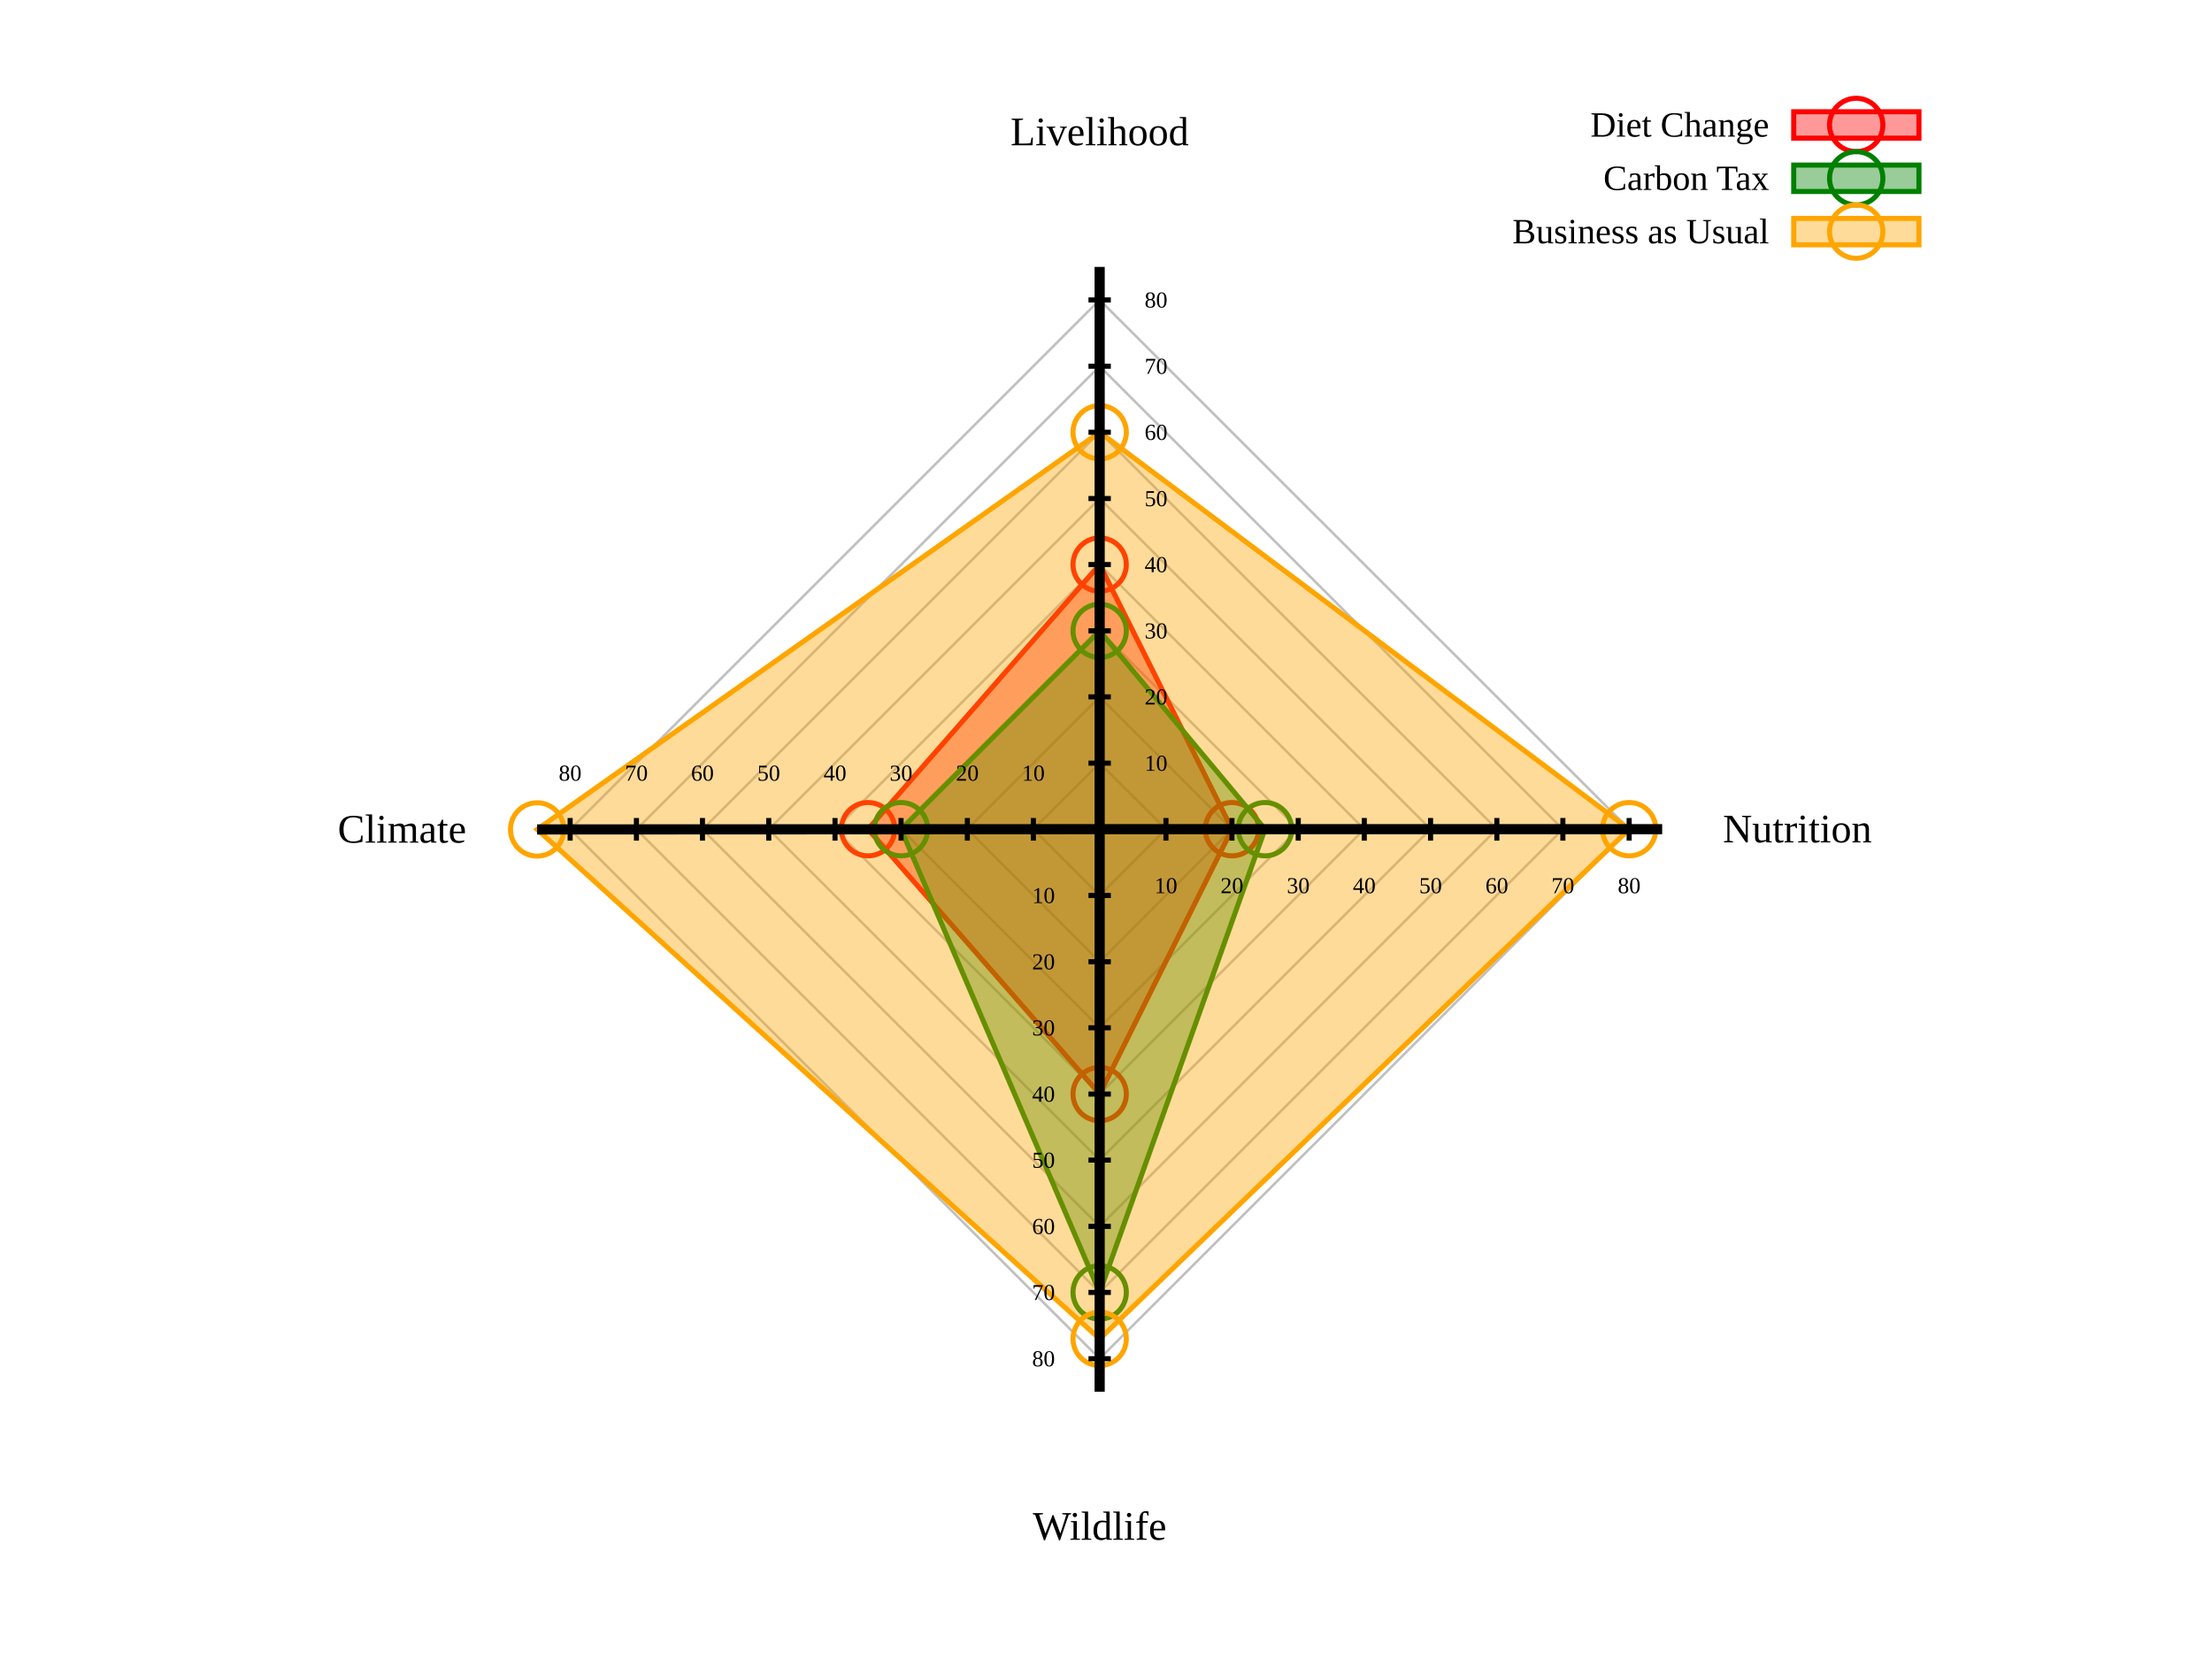
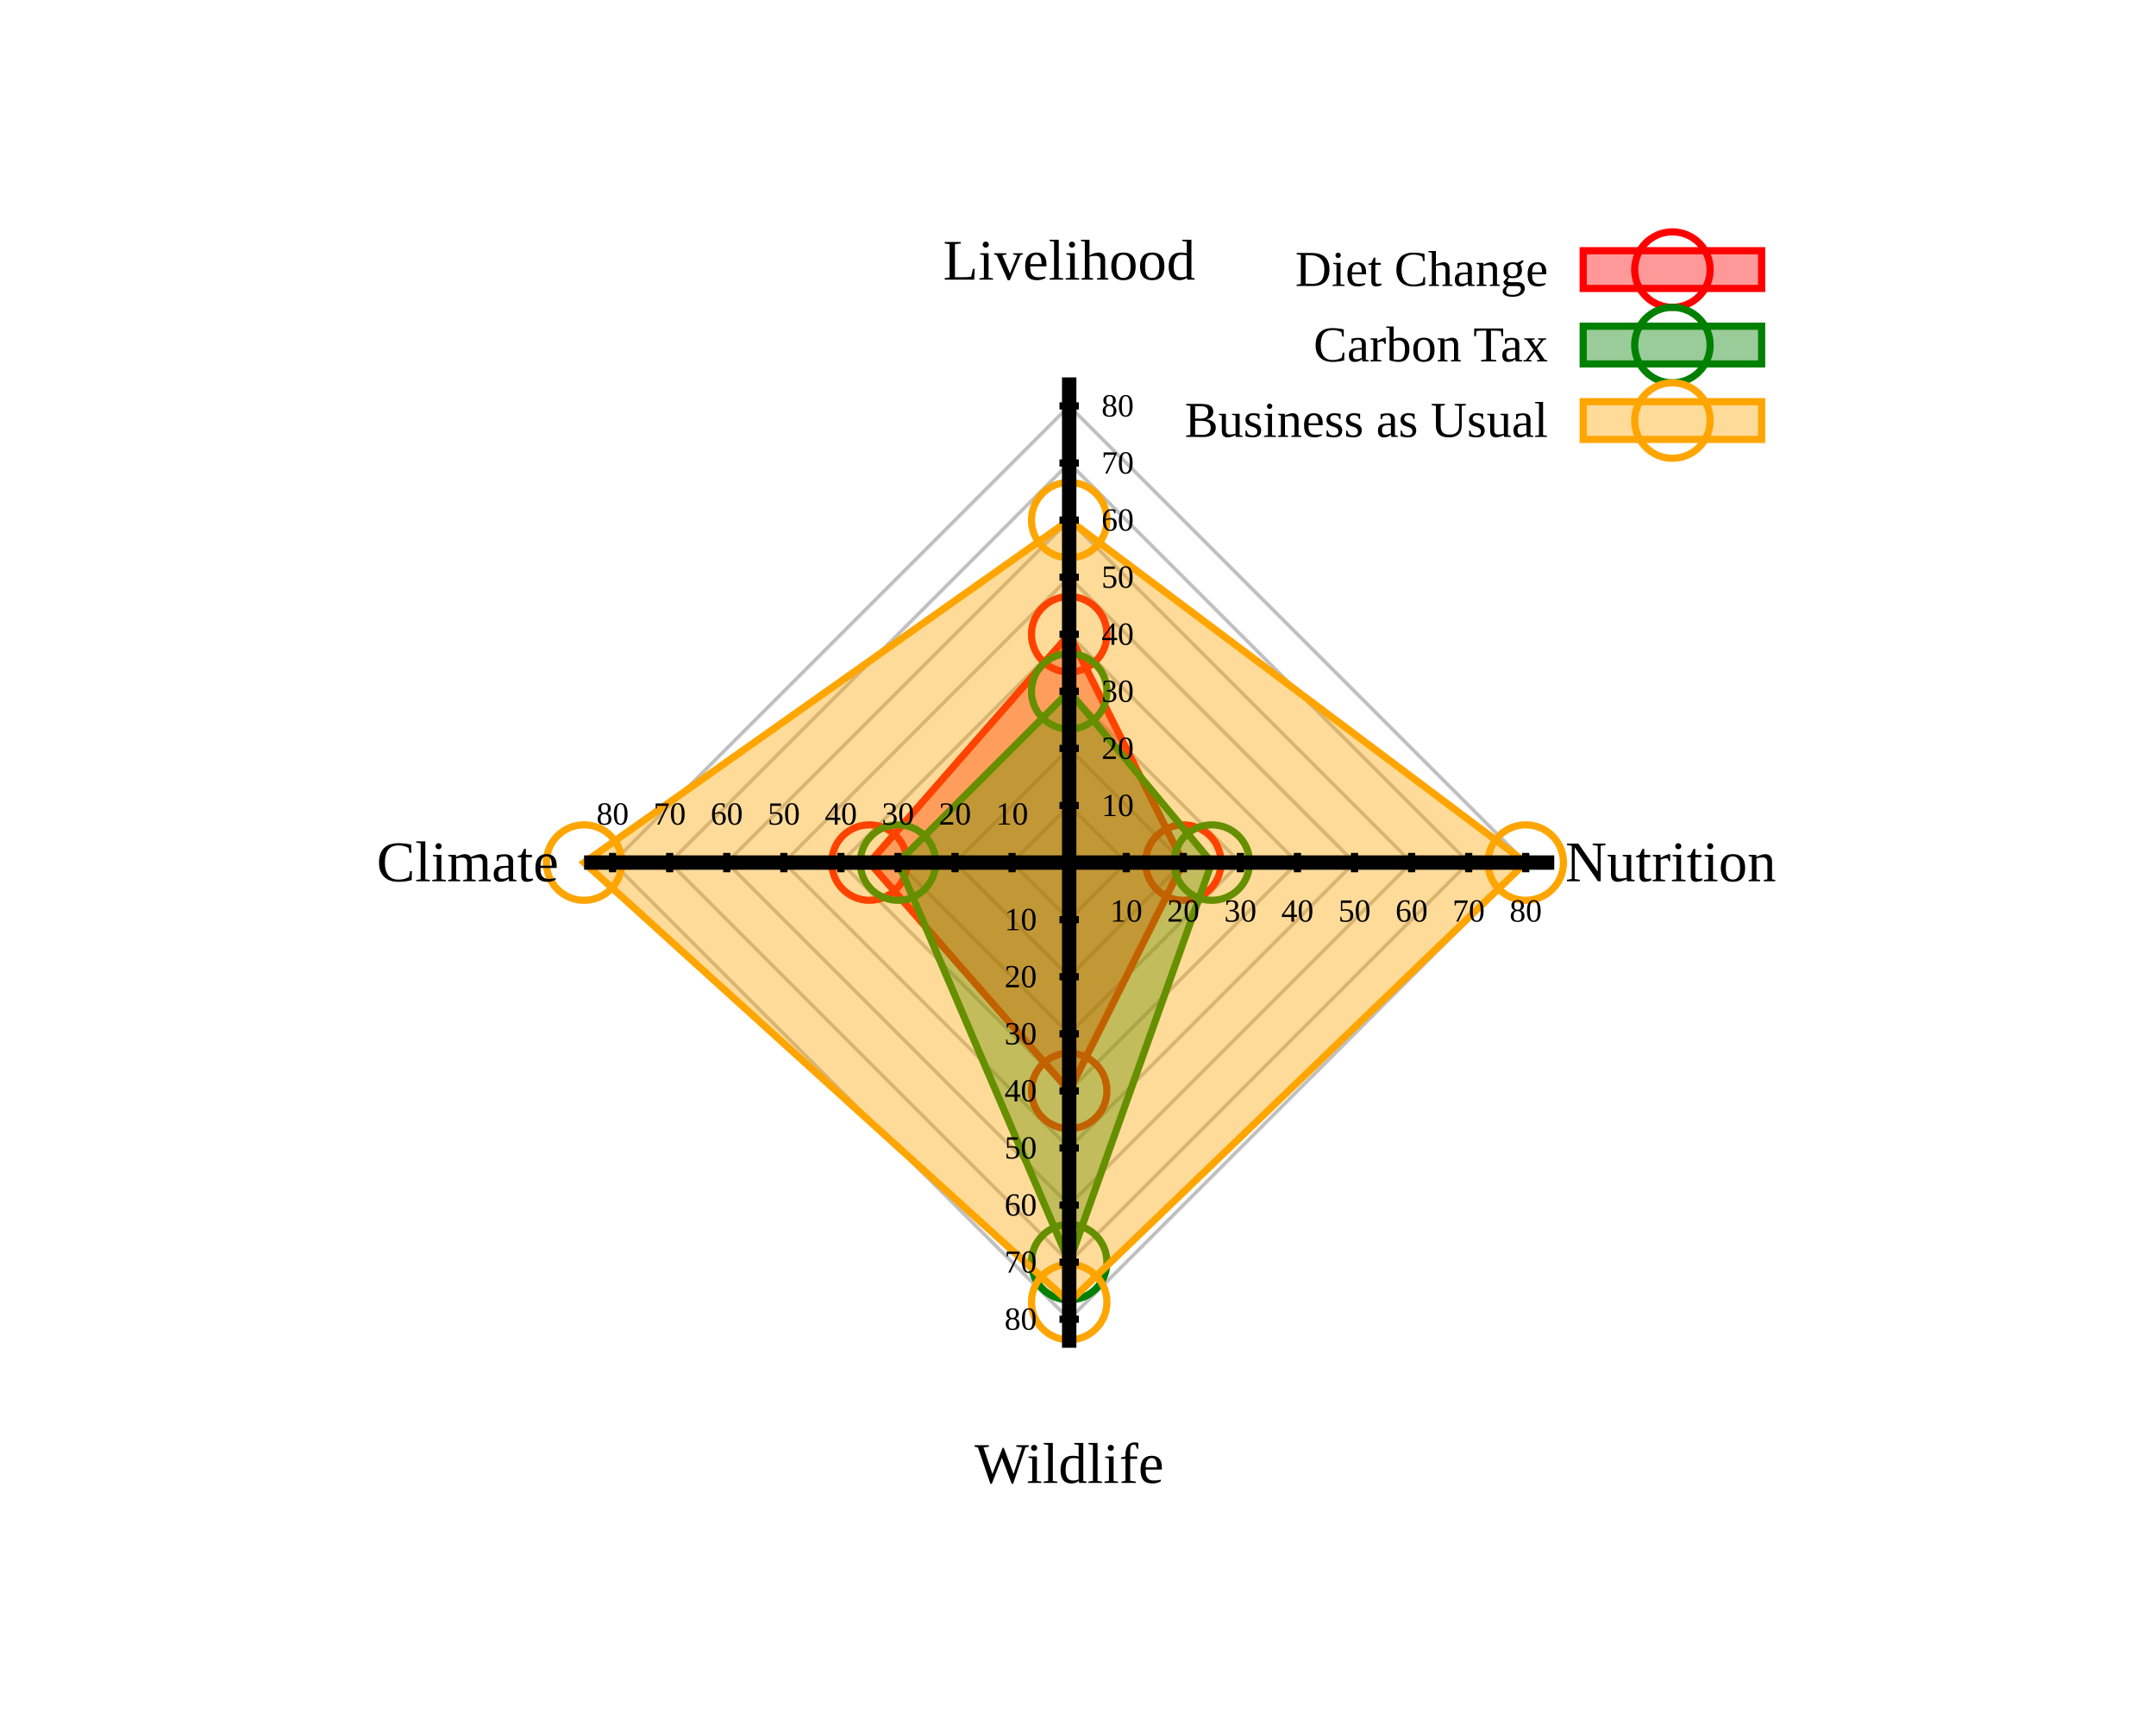
- <svg xmlns="http://www.w3.org/2000/svg" xmlns:xlink="http://www.w3.org/1999/xlink" width="871" height="653" viewBox="0 0 871 653">
+ <svg xmlns="http://www.w3.org/2000/svg" xmlns:xlink="http://www.w3.org/1999/xlink" width="600" height="480" viewBox="0 0 600 480">
  <g id="gnuplot_canvas">
-     <rect x="0" y="0" width="871" height="653" fill="none" />
+     <rect x="0" y="0" width="600" height="480" fill="none" />
    <defs>
      <circle id="gpDot" r="0.5" stroke-width="0.5" stroke="currentColor" />
      <path id="gpPt0" stroke-width="0.190" stroke="currentColor" d="M-1,0 h2 M0,-1 v2" />
      <path id="gpPt1" stroke-width="0.190" stroke="currentColor" d="M-1,-1 L1,1 M1,-1 L-1,1" />
      <path id="gpPt2" stroke-width="0.190" stroke="currentColor" d="M-1,0 L1,0 M0,-1 L0,1 M-1,-1 L1,1 M-1,1 L1,-1" />
      <rect id="gpPt3" stroke-width="0.190" stroke="currentColor" x="-1" y="-1" width="2" height="2" />
      <rect id="gpPt4" stroke-width="0.190" stroke="currentColor" fill="currentColor" x="-1" y="-1" width="2" height="2" />
      <circle id="gpPt5" stroke-width="0.190" stroke="currentColor" cx="0" cy="0" r="1" />
      <use xlink:href="#gpPt5" id="gpPt6" fill="currentColor" stroke="none" />
      <path id="gpPt7" stroke-width="0.190" stroke="currentColor" d="M0,-1.33 L-1.33,0.67 L1.33,0.67 z" />
      <use xlink:href="#gpPt7" id="gpPt8" fill="currentColor" stroke="none" />
      <use xlink:href="#gpPt7" id="gpPt9" stroke="currentColor" transform="rotate(180)" />
      <use xlink:href="#gpPt9" id="gpPt10" fill="currentColor" stroke="none" />
      <use xlink:href="#gpPt3" id="gpPt11" stroke="currentColor" transform="rotate(45)" />
      <use xlink:href="#gpPt11" id="gpPt12" fill="currentColor" stroke="none" />
      <path id="gpPt13" stroke-width="0.190" stroke="currentColor" d="M0,1.330 L1.265,0.411 L0.782,-1.067 L-0.782,-1.076 L-1.265,0.411 z" />
      <use xlink:href="#gpPt13" id="gpPt14" fill="currentColor" stroke="none" />
      <filter id="textbox" filterUnits="objectBoundingBox" x="0" y="0" height="1" width="1">
        <feFlood flood-color="white" flood-opacity="1" result="bgnd" />
        <feComposite in="SourceGraphic" in2="bgnd" operator="atop" />
      </filter>
      <filter id="greybox" filterUnits="objectBoundingBox" x="0" y="0" height="1" width="1">
        <feFlood flood-color="lightgrey" flood-opacity="1" result="grey" />
        <feComposite in="SourceGraphic" in2="grey" operator="atop" />
      </filter>
    </defs>
    <g fill="none" color="white" stroke="currentColor" stroke-width="2.00" stroke-linecap="butt" stroke-linejoin="miter">
</g>
    <g fill="none" color="black" stroke="currentColor" stroke-width="2.00" stroke-linecap="butt" stroke-linejoin="miter">
</g>
    <g fill="none" color="black" stroke="black" stroke-width="1.00" stroke-linecap="butt" stroke-linejoin="miter">
</g>
    <g fill="none" color="black" stroke="currentColor" stroke-width="1.00" stroke-linecap="butt" stroke-linejoin="miter">
-       <path stroke="rgb(192, 192, 192)" d="M433.0,300.5 L459.1,326.5 L433.0,352.6 L406.9,326.5 L433.0,300.5 M433.0,274.4 L485.1,326.5 L433.0,378.7   L380.9,326.5 L433.0,274.4 M433.0,248.4 L511.2,326.5 L433.0,404.7 L354.8,326.5 L433.0,248.4 M433.0,222.3   L537.2,326.5 L433.0,430.8 L328.8,326.6 L433.0,222.3 M433.0,196.3 L563.3,326.5 L433.0,456.8 L302.7,326.6   L433.0,196.3 M433.0,170.2 L589.4,326.5 L433.0,482.9 L276.6,326.6 L433.0,170.2 M433.0,144.2 L615.4,326.5   L433.0,508.9 L250.6,326.6 L433.0,144.2 M433.0,118.1 L641.5,326.5 L433.0,535.0 L224.5,326.6 L433.0,118.1    " />
+       <path stroke="rgb(192, 192, 192)" d="M297.55,224.12 L313.43,240.00 L297.55,255.89 L281.66,240.00 L297.55,224.12 M297.55,208.24 L329.31,240.00 L297.55,271.77   L265.78,240.00 L297.55,208.24 M297.55,192.36 L345.19,240.00 L297.55,287.65 L249.90,240.00 L297.55,192.36 M297.55,176.48   L361.07,240.00 L297.55,303.53 L234.02,240.00 L297.55,176.48 M297.55,160.60 L376.95,240.00 L297.55,319.41 L218.14,240.00   L297.55,160.60 M297.55,144.71 L392.84,240.00 L297.55,335.30 L202.25,240.00 L297.55,144.71 M297.55,128.83 L408.72,240.00   L297.55,351.18 L186.37,240.00 L297.55,128.83 M297.55,112.95 L424.60,240.00 L297.55,367.06 L170.49,240.00 L297.55,112.95    " />
    </g>
    <g fill="none" color="black" stroke="rgb(192, 192, 192)" stroke-width="2.00" stroke-linecap="butt" stroke-linejoin="miter">
</g>
    <g fill="none" color="black" stroke="currentColor" stroke-width="2.00" stroke-linecap="butt" stroke-linejoin="miter">
</g>
    <g id="gnuplot_plot_1">
      <g fill="none" color="black" stroke="currentColor" stroke-width="2.00" stroke-linecap="butt" stroke-linejoin="miter">
-         <g transform="translate(696.6,53.8)" stroke="none" fill="black" font-family="Times New Roman" font-size="14.00" text-anchor="end">
+         <g transform="translate(430.80,79.56)" stroke="none" fill="black" font-family="Times New Roman" font-size="14.00" text-anchor="end">
          <text>
            <tspan font-family="Times New Roman">Diet Change</tspan>
          </text>
        </g>
      </g>
      <g fill="none" color="black" stroke="currentColor" stroke-width="2.00" stroke-linecap="butt" stroke-linejoin="miter">
        <g stroke="none" shape-rendering="crispEdges">
-           <polygon fill="rgb(255,   0,   0)" fill-opacity="0.4" points="706.3,54.4 755.6,54.4 755.6,43.9 706.3,43.9 " />
-         </g>
-         <path stroke="rgb(255,   0,   0)" d="M706.3,54.4 L755.6,54.4 L755.6,44.0 L706.3,44.0 L706.3,54.4 Z  " />
-       </g>
-       <g fill="none" color="black" stroke="currentColor" stroke-width="2.00" stroke-linecap="butt" stroke-linejoin="miter">
-         <use xlink:href="#gpPt5" transform="translate(730.9,49.2) scale(10.50)" color="rgb(255,   0,   0)" />
-       </g>
-     </g>
-     <g id="gnuplot_plot_2">
-       <g fill="none" color="black" stroke="currentColor" stroke-width="2.00" stroke-linecap="butt" stroke-linejoin="miter">
-         <g stroke="none" shape-rendering="crispEdges">
-           <polygon fill="rgb(255,   0,   0)" fill-opacity="0.4" points="433.0,222.3 485.1,326.5 433.0,430.8 341.8,326.5 " />
-         </g>
-         <path stroke="rgb(255,   0,   0)" d="M433.0,222.3 L485.1,326.5 L433.0,430.8 L341.8,326.5 L433.0,222.3  " />
-         <use xlink:href="#gpPt5" transform="translate(433.0,222.3) scale(10.50)" color="rgb(255,   0,   0)" />
-         <use xlink:href="#gpPt5" transform="translate(485.1,326.5) scale(10.50)" color="rgb(255,   0,   0)" />
-         <use xlink:href="#gpPt5" transform="translate(433.0,430.8) scale(10.50)" color="rgb(255,   0,   0)" />
-         <use xlink:href="#gpPt5" transform="translate(341.8,326.5) scale(10.50)" color="rgb(255,   0,   0)" />
-       </g>
-     </g>
-     <g id="gnuplot_plot_3">
-       <g fill="none" color="black" stroke="currentColor" stroke-width="2.00" stroke-linecap="butt" stroke-linejoin="miter">
- </g>
-     </g>
-     <g id="gnuplot_plot_4">
-       <g fill="none" color="black" stroke="currentColor" stroke-width="2.00" stroke-linecap="butt" stroke-linejoin="miter">
- </g>
-     </g>
-     <g id="gnuplot_plot_5">
+           <polygon fill="rgb(255,   0,   0)" fill-opacity="0.4" points="440.59,80.26 490.25,80.26 490.25,69.76 440.59,69.76 " />
+         </g>
+         <path stroke="rgb(255,   0,   0)" d="M440.59,80.26 L490.25,80.26 L490.25,69.76 L440.59,69.76 L440.59,80.26 Z  " />
+       </g>
+       <g fill="none" color="black" stroke="currentColor" stroke-width="2.00" stroke-linecap="butt" stroke-linejoin="miter">
+         <use xlink:href="#gpPt5" transform="translate(465.42,75.01) scale(10.50)" color="rgb(255,   0,   0)" />
+       </g>
+     </g>
+     <g id="gnuplot_plot_2" fill="none">
+       <g fill="none" color="black" stroke="currentColor" stroke-width="2.00" stroke-linecap="butt" stroke-linejoin="miter">
+         <g stroke="none" shape-rendering="crispEdges">
+           <polygon fill="rgb(255,   0,   0)" fill-opacity="0.4" points="297.55,176.48 329.31,240.00 297.55,303.53 241.96,240.00 " />
+         </g>
+         <path stroke="rgb(255,   0,   0)" d="M297.55,176.48 L329.31,240.00 L297.55,303.53 L241.96,240.00 L297.55,176.48  " />
+         <use xlink:href="#gpPt5" transform="translate(297.55,176.48) scale(10.50)" color="rgb(255,   0,   0)" />
+         <use xlink:href="#gpPt5" transform="translate(329.31,240.00) scale(10.50)" color="rgb(255,   0,   0)" />
+         <use xlink:href="#gpPt5" transform="translate(297.55,303.53) scale(10.50)" color="rgb(255,   0,   0)" />
+         <use xlink:href="#gpPt5" transform="translate(241.96,240.00) scale(10.50)" color="rgb(255,   0,   0)" />
+       </g>
+     </g>
+     <g id="gnuplot_plot_3" fill="none">
+       <g fill="none" color="black" stroke="currentColor" stroke-width="2.00" stroke-linecap="butt" stroke-linejoin="miter">
+ </g>
+     </g>
+     <g id="gnuplot_plot_4" fill="none">
+       <g fill="none" color="black" stroke="currentColor" stroke-width="2.00" stroke-linecap="butt" stroke-linejoin="miter">
+ </g>
+     </g>
+     <g id="gnuplot_plot_5" fill="none">
      <g fill="none" color="black" stroke="currentColor" stroke-width="2.00" stroke-linecap="butt" stroke-linejoin="miter">
</g>
    </g>
    <g id="gnuplot_plot_6">
      <g fill="none" color="black" stroke="currentColor" stroke-width="2.00" stroke-linecap="butt" stroke-linejoin="miter">
-         <g transform="translate(696.6,74.8)" stroke="none" fill="black" font-family="Times New Roman" font-size="14.00" text-anchor="end">
+         <g transform="translate(430.80,100.56)" stroke="none" fill="black" font-family="Times New Roman" font-size="14.00" text-anchor="end">
          <text>
            <tspan font-family="Times New Roman">Carbon Tax</tspan>
          </text>
        </g>
      </g>
      <g fill="none" color="black" stroke="currentColor" stroke-width="2.00" stroke-linecap="butt" stroke-linejoin="miter">
        <g stroke="none" shape-rendering="crispEdges">
-           <polygon fill="rgb(  0, 128,   0)" fill-opacity="0.4" points="706.3,75.4 755.6,75.4 755.6,64.9 706.3,64.9 " />
-         </g>
-         <path stroke="rgb(  0, 128,   0)" d="M706.3,75.4 L755.6,75.4 L755.6,65.0 L706.3,65.0 L706.3,75.4 Z  " />
-       </g>
-       <g fill="none" color="black" stroke="currentColor" stroke-width="2.00" stroke-linecap="butt" stroke-linejoin="miter">
-         <use xlink:href="#gpPt5" transform="translate(730.9,70.2) scale(10.50)" color="rgb(  0, 128,   0)" />
-       </g>
-     </g>
-     <g id="gnuplot_plot_7">
-       <g fill="none" color="black" stroke="currentColor" stroke-width="2.00" stroke-linecap="butt" stroke-linejoin="miter">
-         <g stroke="none" shape-rendering="crispEdges">
-           <polygon fill="rgb(  0, 128,   0)" fill-opacity="0.4" points="433.0,248.4 498.1,326.5 433.0,508.9 354.8,326.5 " />
-         </g>
-         <path stroke="rgb(  0, 128,   0)" d="M433.0,248.4 L498.1,326.5 L433.0,508.9 L354.8,326.5 L433.0,248.4  " />
-         <use xlink:href="#gpPt5" transform="translate(433.0,248.4) scale(10.50)" color="rgb(  0, 128,   0)" />
-         <use xlink:href="#gpPt5" transform="translate(498.1,326.5) scale(10.50)" color="rgb(  0, 128,   0)" />
-         <use xlink:href="#gpPt5" transform="translate(433.0,508.9) scale(10.50)" color="rgb(  0, 128,   0)" />
-         <use xlink:href="#gpPt5" transform="translate(354.8,326.5) scale(10.50)" color="rgb(  0, 128,   0)" />
-       </g>
-     </g>
-     <g id="gnuplot_plot_8">
-       <g fill="none" color="black" stroke="currentColor" stroke-width="2.00" stroke-linecap="butt" stroke-linejoin="miter">
- </g>
-     </g>
-     <g id="gnuplot_plot_9">
-       <g fill="none" color="black" stroke="currentColor" stroke-width="2.00" stroke-linecap="butt" stroke-linejoin="miter">
- </g>
-     </g>
-     <g id="gnuplot_plot_10">
+           <polygon fill="rgb(  0, 128,   0)" fill-opacity="0.4" points="440.59,101.26 490.25,101.26 490.25,90.76 440.59,90.76 " />
+         </g>
+         <path stroke="rgb(  0, 128,   0)" d="M440.59,101.26 L490.25,101.26 L490.25,90.76 L440.59,90.76 L440.59,101.26 Z  " />
+       </g>
+       <g fill="none" color="black" stroke="currentColor" stroke-width="2.00" stroke-linecap="butt" stroke-linejoin="miter">
+         <use xlink:href="#gpPt5" transform="translate(465.42,96.01) scale(10.50)" color="rgb(  0, 128,   0)" />
+       </g>
+     </g>
+     <g id="gnuplot_plot_7" fill="none">
+       <g fill="none" color="black" stroke="currentColor" stroke-width="2.00" stroke-linecap="butt" stroke-linejoin="miter">
+         <g stroke="none" shape-rendering="crispEdges">
+           <polygon fill="rgb(  0, 128,   0)" fill-opacity="0.4" points="297.55,192.36 337.25,240.00 297.55,351.18 249.90,240.00 " />
+         </g>
+         <path stroke="rgb(  0, 128,   0)" d="M297.55,192.36 L337.25,240.00 L297.55,351.18 L249.90,240.00 L297.55,192.36  " />
+         <use xlink:href="#gpPt5" transform="translate(297.55,192.36) scale(10.50)" color="rgb(  0, 128,   0)" />
+         <use xlink:href="#gpPt5" transform="translate(337.25,240.00) scale(10.50)" color="rgb(  0, 128,   0)" />
+         <use xlink:href="#gpPt5" transform="translate(297.55,351.18) scale(10.50)" color="rgb(  0, 128,   0)" />
+         <use xlink:href="#gpPt5" transform="translate(249.90,240.00) scale(10.50)" color="rgb(  0, 128,   0)" />
+       </g>
+     </g>
+     <g id="gnuplot_plot_8" fill="none">
+       <g fill="none" color="black" stroke="currentColor" stroke-width="2.00" stroke-linecap="butt" stroke-linejoin="miter">
+ </g>
+     </g>
+     <g id="gnuplot_plot_9" fill="none">
+       <g fill="none" color="black" stroke="currentColor" stroke-width="2.00" stroke-linecap="butt" stroke-linejoin="miter">
+ </g>
+     </g>
+     <g id="gnuplot_plot_10" fill="none">
      <g fill="none" color="black" stroke="currentColor" stroke-width="2.00" stroke-linecap="butt" stroke-linejoin="miter">
</g>
    </g>
    <g id="gnuplot_plot_11">
      <g fill="none" color="black" stroke="currentColor" stroke-width="2.00" stroke-linecap="butt" stroke-linejoin="miter">
-         <g transform="translate(696.6,95.8)" stroke="none" fill="black" font-family="Times New Roman" font-size="14.00" text-anchor="end">
+         <g transform="translate(430.80,121.56)" stroke="none" fill="black" font-family="Times New Roman" font-size="14.00" text-anchor="end">
          <text>
            <tspan font-family="Times New Roman">Business as Usual</tspan>
          </text>
        </g>
      </g>
      <g fill="none" color="black" stroke="currentColor" stroke-width="2.00" stroke-linecap="butt" stroke-linejoin="miter">
        <g stroke="none" shape-rendering="crispEdges">
-           <polygon fill="rgb(255, 165,   0)" fill-opacity="0.4" points="706.3,96.4 755.6,96.4 755.6,85.9 706.3,85.9 " />
-         </g>
-         <path stroke="rgb(255, 165,   0)" d="M706.3,96.4 L755.6,96.4 L755.6,86.0 L706.3,86.0 L706.3,96.4 Z  " />
-       </g>
-       <g fill="none" color="black" stroke="currentColor" stroke-width="2.00" stroke-linecap="butt" stroke-linejoin="miter">
-         <use xlink:href="#gpPt5" transform="translate(730.9,91.2) scale(10.50)" color="rgb(255, 165,   0)" />
-       </g>
-     </g>
-     <g id="gnuplot_plot_12">
-       <g fill="none" color="black" stroke="currentColor" stroke-width="2.00" stroke-linecap="butt" stroke-linejoin="miter">
-         <g stroke="none" shape-rendering="crispEdges">
-           <polygon fill="rgb(255, 165,   0)" fill-opacity="0.4" points="433.0,170.2 641.5,326.5 433.0,527.2 211.5,326.6 " />
-         </g>
-         <path stroke="rgb(255, 165,   0)" d="M433.0,170.2 L641.5,326.5 L433.0,527.2 L211.5,326.6 L433.0,170.2  " />
-         <use xlink:href="#gpPt5" transform="translate(433.0,170.2) scale(10.50)" color="rgb(255, 165,   0)" />
-         <use xlink:href="#gpPt5" transform="translate(641.5,326.5) scale(10.50)" color="rgb(255, 165,   0)" />
-         <use xlink:href="#gpPt5" transform="translate(433.0,527.2) scale(10.50)" color="rgb(255, 165,   0)" />
-         <use xlink:href="#gpPt5" transform="translate(211.5,326.6) scale(10.50)" color="rgb(255, 165,   0)" />
-       </g>
-     </g>
-     <g id="gnuplot_plot_13">
-       <g fill="none" color="black" stroke="currentColor" stroke-width="2.00" stroke-linecap="butt" stroke-linejoin="miter">
- </g>
-     </g>
-     <g id="gnuplot_plot_14">
-       <g fill="none" color="black" stroke="currentColor" stroke-width="2.00" stroke-linecap="butt" stroke-linejoin="miter">
- </g>
-     </g>
-     <g id="gnuplot_plot_15">
+           <polygon fill="rgb(255, 165,   0)" fill-opacity="0.4" points="440.59,122.26 490.25,122.26 490.25,111.76 440.59,111.76 " />
+         </g>
+         <path stroke="rgb(255, 165,   0)" d="M440.59,122.26 L490.25,122.26 L490.25,111.76 L440.59,111.76 L440.59,122.26 Z  " />
+       </g>
+       <g fill="none" color="black" stroke="currentColor" stroke-width="2.00" stroke-linecap="butt" stroke-linejoin="miter">
+         <use xlink:href="#gpPt5" transform="translate(465.42,117.01) scale(10.50)" color="rgb(255, 165,   0)" />
+       </g>
+     </g>
+     <g id="gnuplot_plot_12" fill="none">
+       <g fill="none" color="black" stroke="currentColor" stroke-width="2.00" stroke-linecap="butt" stroke-linejoin="miter">
+         <g stroke="none" shape-rendering="crispEdges">
+           <polygon fill="rgb(255, 165,   0)" fill-opacity="0.4" points="297.55,144.71 424.60,240.00 297.55,362.29 162.55,240.00 " />
+         </g>
+         <path stroke="rgb(255, 165,   0)" d="M297.55,144.71 L424.60,240.00 L297.55,362.29 L162.55,240.00 L297.55,144.71  " />
+         <use xlink:href="#gpPt5" transform="translate(297.55,144.71) scale(10.50)" color="rgb(255, 165,   0)" />
+         <use xlink:href="#gpPt5" transform="translate(424.60,240.00) scale(10.50)" color="rgb(255, 165,   0)" />
+         <use xlink:href="#gpPt5" transform="translate(297.55,362.29) scale(10.50)" color="rgb(255, 165,   0)" />
+         <use xlink:href="#gpPt5" transform="translate(162.55,240.00) scale(10.50)" color="rgb(255, 165,   0)" />
+       </g>
+     </g>
+     <g id="gnuplot_plot_13" fill="none">
+       <g fill="none" color="black" stroke="currentColor" stroke-width="2.00" stroke-linecap="butt" stroke-linejoin="miter">
+ </g>
+     </g>
+     <g id="gnuplot_plot_14" fill="none">
+       <g fill="none" color="black" stroke="currentColor" stroke-width="2.00" stroke-linecap="butt" stroke-linejoin="miter">
+ </g>
+     </g>
+     <g id="gnuplot_plot_15" fill="none">
      <g fill="none" color="black" stroke="currentColor" stroke-width="2.00" stroke-linecap="butt" stroke-linejoin="miter">
</g>
    </g>
    <g fill="none" color="white" stroke="rgb(255, 165,   0)" stroke-width="4.00" stroke-linecap="butt" stroke-linejoin="miter">
</g>
    <g fill="none" color="black" stroke="currentColor" stroke-width="4.00" stroke-linecap="butt" stroke-linejoin="miter">
</g>
    <g fill="none" color="black" stroke="currentColor" stroke-width="4.00" stroke-linecap="butt" stroke-linejoin="miter">
-       <path stroke="black" d="M433.0,326.5 L433.0,105.1  " />
+       <path stroke="black" d="M297.55,240.00 L297.55,105.01  " />
    </g>
    <g fill="none" color="black" stroke="black" stroke-width="2.00" stroke-linecap="butt" stroke-linejoin="miter">
</g>
    <g fill="none" color="black" stroke="currentColor" stroke-width="2.00" stroke-linecap="butt" stroke-linejoin="miter">
-       <path stroke="black" d="M437.4,300.5 L428.6,300.5  " />
-       <g transform="translate(455.2,303.5)" stroke="none" fill="black" font-family="Times New Roman" font-size="9.00" text-anchor="middle">
+       <path stroke="black" d="M300.24,224.12 L294.85,224.12  " />
+       <g transform="translate(311.04,227.05)" stroke="none" fill="black" font-family="Times New Roman" font-size="9.00" text-anchor="middle">
        <text>
          <tspan font-family="Times New Roman"> 10</tspan>
        </text>
      </g>
-       <path stroke="black" d="M437.4,274.4 L428.6,274.4  " />
-       <g transform="translate(455.2,277.4)" stroke="none" fill="black" font-family="Times New Roman" font-size="9.00" text-anchor="middle">
+       <path stroke="black" d="M300.24,208.24 L294.85,208.24  " />
+       <g transform="translate(311.04,211.17)" stroke="none" fill="black" font-family="Times New Roman" font-size="9.00" text-anchor="middle">
        <text>
          <tspan font-family="Times New Roman"> 20</tspan>
        </text>
      </g>
-       <path stroke="black" d="M437.4,248.4 L428.6,248.4  " />
-       <g transform="translate(455.2,251.4)" stroke="none" fill="black" font-family="Times New Roman" font-size="9.00" text-anchor="middle">
+       <path stroke="black" d="M300.24,192.36 L294.85,192.36  " />
+       <g transform="translate(311.04,195.29)" stroke="none" fill="black" font-family="Times New Roman" font-size="9.00" text-anchor="middle">
        <text>
          <tspan font-family="Times New Roman"> 30</tspan>
        </text>
      </g>
-       <path stroke="black" d="M437.4,222.3 L428.6,222.3  " />
-       <g transform="translate(455.2,225.3)" stroke="none" fill="black" font-family="Times New Roman" font-size="9.00" text-anchor="middle">
+       <path stroke="black" d="M300.24,176.48 L294.85,176.48  " />
+       <g transform="translate(311.04,179.41)" stroke="none" fill="black" font-family="Times New Roman" font-size="9.00" text-anchor="middle">
        <text>
          <tspan font-family="Times New Roman"> 40</tspan>
        </text>
      </g>
-       <path stroke="black" d="M437.4,196.3 L428.6,196.3  " />
-       <g transform="translate(455.2,199.3)" stroke="none" fill="black" font-family="Times New Roman" font-size="9.00" text-anchor="middle">
+       <path stroke="black" d="M300.24,160.60 L294.85,160.60  " />
+       <g transform="translate(311.04,163.53)" stroke="none" fill="black" font-family="Times New Roman" font-size="9.00" text-anchor="middle">
        <text>
          <tspan font-family="Times New Roman"> 50</tspan>
        </text>
      </g>
-       <path stroke="black" d="M437.4,170.2 L428.6,170.2  " />
-       <g transform="translate(455.2,173.2)" stroke="none" fill="black" font-family="Times New Roman" font-size="9.00" text-anchor="middle">
+       <path stroke="black" d="M300.24,144.71 L294.85,144.71  " />
+       <g transform="translate(311.04,147.64)" stroke="none" fill="black" font-family="Times New Roman" font-size="9.00" text-anchor="middle">
        <text>
          <tspan font-family="Times New Roman"> 60</tspan>
        </text>
      </g>
-       <path stroke="black" d="M437.4,144.2 L428.6,144.2  " />
-       <g transform="translate(455.2,147.2)" stroke="none" fill="black" font-family="Times New Roman" font-size="9.00" text-anchor="middle">
+       <path stroke="black" d="M300.24,128.83 L294.85,128.83  " />
+       <g transform="translate(311.04,131.76)" stroke="none" fill="black" font-family="Times New Roman" font-size="9.00" text-anchor="middle">
        <text>
          <tspan font-family="Times New Roman"> 70</tspan>
        </text>
      </g>
-       <path stroke="black" d="M437.4,118.1 L428.6,118.1  " />
-       <g transform="translate(455.2,121.1)" stroke="none" fill="black" font-family="Times New Roman" font-size="9.00" text-anchor="middle">
+       <path stroke="black" d="M300.24,112.95 L294.85,112.95  " />
+       <g transform="translate(311.04,115.88)" stroke="none" fill="black" font-family="Times New Roman" font-size="9.00" text-anchor="middle">
        <text>
          <tspan font-family="Times New Roman"> 80</tspan>
        </text>
      </g>
-       <g transform="translate(433.0,57.2)" stroke="none" fill="black" font-family="Times New Roman" font-size="16.00" text-anchor="middle">
+       <g transform="translate(297.55,77.81)" stroke="none" fill="black" font-family="Times New Roman" font-size="16.00" text-anchor="middle">
        <text>
          <tspan font-family="Times New Roman">Livelihood</tspan>
        </text>
      </g>
    </g>
    <g fill="none" color="black" stroke="black" stroke-width="4.00" stroke-linecap="butt" stroke-linejoin="miter">
</g>
    <g fill="none" color="black" stroke="currentColor" stroke-width="4.00" stroke-linecap="butt" stroke-linejoin="miter">
-       <path stroke="black" d="M433.0,326.5 L654.5,326.5  " />
+       <path stroke="black" d="M297.55,240.00 L432.54,240.00  " />
    </g>
    <g fill="none" color="black" stroke="black" stroke-width="2.00" stroke-linecap="butt" stroke-linejoin="miter">
</g>
    <g fill="none" color="black" stroke="currentColor" stroke-width="2.00" stroke-linecap="butt" stroke-linejoin="miter">
-       <path stroke="black" d="M459.1,331.0 L459.1,322.1  " />
-       <g transform="translate(459.1,351.7)" stroke="none" fill="black" font-family="Times New Roman" font-size="9.00" text-anchor="middle">
+       <path stroke="black" d="M313.43,242.70 L313.43,237.31  " />
+       <g transform="translate(313.43,256.43)" stroke="none" fill="black" font-family="Times New Roman" font-size="9.00" text-anchor="middle">
        <text>
          <tspan font-family="Times New Roman"> 10</tspan>
        </text>
      </g>
-       <path stroke="black" d="M485.1,331.0 L485.1,322.1  " />
-       <g transform="translate(485.1,351.7)" stroke="none" fill="black" font-family="Times New Roman" font-size="9.00" text-anchor="middle">
+       <path stroke="black" d="M329.31,242.70 L329.31,237.31  " />
+       <g transform="translate(329.31,256.43)" stroke="none" fill="black" font-family="Times New Roman" font-size="9.00" text-anchor="middle">
        <text>
          <tspan font-family="Times New Roman"> 20</tspan>
        </text>
      </g>
-       <path stroke="black" d="M511.2,331.0 L511.2,322.1  " />
-       <g transform="translate(511.2,351.7)" stroke="none" fill="black" font-family="Times New Roman" font-size="9.00" text-anchor="middle">
+       <path stroke="black" d="M345.19,242.70 L345.19,237.31  " />
+       <g transform="translate(345.19,256.43)" stroke="none" fill="black" font-family="Times New Roman" font-size="9.00" text-anchor="middle">
        <text>
          <tspan font-family="Times New Roman"> 30</tspan>
        </text>
      </g>
-       <path stroke="black" d="M537.2,331.0 L537.2,322.1  " />
-       <g transform="translate(537.2,351.7)" stroke="none" fill="black" font-family="Times New Roman" font-size="9.00" text-anchor="middle">
+       <path stroke="black" d="M361.07,242.70 L361.07,237.31  " />
+       <g transform="translate(361.07,256.43)" stroke="none" fill="black" font-family="Times New Roman" font-size="9.00" text-anchor="middle">
        <text>
          <tspan font-family="Times New Roman"> 40</tspan>
        </text>
      </g>
-       <path stroke="black" d="M563.3,331.0 L563.3,322.1  " />
-       <g transform="translate(563.3,351.7)" stroke="none" fill="black" font-family="Times New Roman" font-size="9.00" text-anchor="middle">
+       <path stroke="black" d="M376.95,242.70 L376.95,237.31  " />
+       <g transform="translate(376.95,256.43)" stroke="none" fill="black" font-family="Times New Roman" font-size="9.00" text-anchor="middle">
        <text>
          <tspan font-family="Times New Roman"> 50</tspan>
        </text>
      </g>
-       <path stroke="black" d="M589.4,331.0 L589.4,322.1  " />
-       <g transform="translate(589.4,351.7)" stroke="none" fill="black" font-family="Times New Roman" font-size="9.00" text-anchor="middle">
+       <path stroke="black" d="M392.84,242.70 L392.84,237.31  " />
+       <g transform="translate(392.84,256.43)" stroke="none" fill="black" font-family="Times New Roman" font-size="9.00" text-anchor="middle">
        <text>
          <tspan font-family="Times New Roman"> 60</tspan>
        </text>
      </g>
-       <path stroke="black" d="M615.4,331.0 L615.4,322.1  " />
-       <g transform="translate(615.4,351.7)" stroke="none" fill="black" font-family="Times New Roman" font-size="9.00" text-anchor="middle">
+       <path stroke="black" d="M408.72,242.70 L408.72,237.31  " />
+       <g transform="translate(408.72,256.43)" stroke="none" fill="black" font-family="Times New Roman" font-size="9.00" text-anchor="middle">
        <text>
          <tspan font-family="Times New Roman"> 70</tspan>
        </text>
      </g>
-       <path stroke="black" d="M641.5,331.0 L641.5,322.1  " />
-       <g transform="translate(641.5,351.7)" stroke="none" fill="black" font-family="Times New Roman" font-size="9.00" text-anchor="middle">
+       <path stroke="black" d="M424.60,242.70 L424.60,237.31  " />
+       <g transform="translate(424.60,256.43)" stroke="none" fill="black" font-family="Times New Roman" font-size="9.00" text-anchor="middle">
        <text>
          <tspan font-family="Times New Roman"> 80</tspan>
        </text>
      </g>
-       <g transform="translate(707.7,331.7)" stroke="none" fill="black" font-family="Times New Roman" font-size="16.00" text-anchor="middle">
+       <g transform="translate(464.94,245.20)" stroke="none" fill="black" font-family="Times New Roman" font-size="16.00" text-anchor="middle">
        <text>
          <tspan font-family="Times New Roman">Nutrition</tspan>
        </text>
      </g>
    </g>
    <g fill="none" color="black" stroke="black" stroke-width="4.00" stroke-linecap="butt" stroke-linejoin="miter">
</g>
    <g fill="none" color="black" stroke="currentColor" stroke-width="4.00" stroke-linecap="butt" stroke-linejoin="miter">
-       <path stroke="black" d="M433.0,326.5 L433.0,548.0  " />
+       <path stroke="black" d="M297.55,240.00 L297.55,375.00  " />
    </g>
    <g fill="none" color="black" stroke="black" stroke-width="2.00" stroke-linecap="butt" stroke-linejoin="miter">
</g>
    <g fill="none" color="black" stroke="currentColor" stroke-width="2.00" stroke-linecap="butt" stroke-linejoin="miter">
-       <path stroke="black" d="M428.6,352.6 L437.4,352.6  " />
-       <g transform="translate(410.9,355.6)" stroke="none" fill="black" font-family="Times New Roman" font-size="9.00" text-anchor="middle">
+       <path stroke="black" d="M294.85,255.89 L300.24,255.89  " />
+       <g transform="translate(284.05,258.82)" stroke="none" fill="black" font-family="Times New Roman" font-size="9.00" text-anchor="middle">
        <text>
          <tspan font-family="Times New Roman"> 10</tspan>
        </text>
      </g>
-       <path stroke="black" d="M428.6,378.7 L437.4,378.7  " />
-       <g transform="translate(410.9,381.7)" stroke="none" fill="black" font-family="Times New Roman" font-size="9.00" text-anchor="middle">
+       <path stroke="black" d="M294.85,271.77 L300.24,271.77  " />
+       <g transform="translate(284.05,274.70)" stroke="none" fill="black" font-family="Times New Roman" font-size="9.00" text-anchor="middle">
        <text>
          <tspan font-family="Times New Roman"> 20</tspan>
        </text>
      </g>
-       <path stroke="black" d="M428.6,404.7 L437.4,404.7  " />
-       <g transform="translate(410.9,407.7)" stroke="none" fill="black" font-family="Times New Roman" font-size="9.00" text-anchor="middle">
+       <path stroke="black" d="M294.85,287.65 L300.24,287.65  " />
+       <g transform="translate(284.05,290.58)" stroke="none" fill="black" font-family="Times New Roman" font-size="9.00" text-anchor="middle">
        <text>
          <tspan font-family="Times New Roman"> 30</tspan>
        </text>
      </g>
-       <path stroke="black" d="M428.6,430.8 L437.4,430.8  " />
-       <g transform="translate(410.9,433.8)" stroke="none" fill="black" font-family="Times New Roman" font-size="9.00" text-anchor="middle">
+       <path stroke="black" d="M294.85,303.53 L300.24,303.53  " />
+       <g transform="translate(284.05,306.46)" stroke="none" fill="black" font-family="Times New Roman" font-size="9.00" text-anchor="middle">
        <text>
          <tspan font-family="Times New Roman"> 40</tspan>
        </text>
      </g>
-       <path stroke="black" d="M428.6,456.8 L437.4,456.8  " />
-       <g transform="translate(410.9,459.8)" stroke="none" fill="black" font-family="Times New Roman" font-size="9.00" text-anchor="middle">
+       <path stroke="black" d="M294.85,319.41 L300.24,319.41  " />
+       <g transform="translate(284.05,322.34)" stroke="none" fill="black" font-family="Times New Roman" font-size="9.00" text-anchor="middle">
        <text>
          <tspan font-family="Times New Roman"> 50</tspan>
        </text>
      </g>
-       <path stroke="black" d="M428.6,482.9 L437.4,482.9  " />
-       <g transform="translate(410.9,485.9)" stroke="none" fill="black" font-family="Times New Roman" font-size="9.00" text-anchor="middle">
+       <path stroke="black" d="M294.85,335.30 L300.24,335.30  " />
+       <g transform="translate(284.05,338.23)" stroke="none" fill="black" font-family="Times New Roman" font-size="9.00" text-anchor="middle">
        <text>
          <tspan font-family="Times New Roman"> 60</tspan>
        </text>
      </g>
-       <path stroke="black" d="M428.6,508.9 L437.4,508.9  " />
-       <g transform="translate(410.9,511.9)" stroke="none" fill="black" font-family="Times New Roman" font-size="9.00" text-anchor="middle">
+       <path stroke="black" d="M294.85,351.18 L300.24,351.18  " />
+       <g transform="translate(284.05,354.11)" stroke="none" fill="black" font-family="Times New Roman" font-size="9.00" text-anchor="middle">
        <text>
          <tspan font-family="Times New Roman"> 70</tspan>
        </text>
      </g>
-       <path stroke="black" d="M428.6,535.0 L437.4,535.0  " />
-       <g transform="translate(410.9,538.0)" stroke="none" fill="black" font-family="Times New Roman" font-size="9.00" text-anchor="middle">
+       <path stroke="black" d="M294.85,367.06 L300.24,367.06  " />
+       <g transform="translate(284.05,369.99)" stroke="none" fill="black" font-family="Times New Roman" font-size="9.00" text-anchor="middle">
        <text>
          <tspan font-family="Times New Roman"> 80</tspan>
        </text>
      </g>
-       <g transform="translate(433.0,606.3)" stroke="none" fill="black" font-family="Times New Roman" font-size="16.00" text-anchor="middle">
+       <g transform="translate(297.55,412.60)" stroke="none" fill="black" font-family="Times New Roman" font-size="16.00" text-anchor="middle">
        <text>
          <tspan font-family="Times New Roman">Wildlife</tspan>
        </text>
      </g>
    </g>
    <g fill="none" color="black" stroke="black" stroke-width="4.00" stroke-linecap="butt" stroke-linejoin="miter">
</g>
    <g fill="none" color="black" stroke="currentColor" stroke-width="4.00" stroke-linecap="butt" stroke-linejoin="miter">
-       <path stroke="black" d="M433.0,326.5 L211.5,326.6  " />
+       <path stroke="black" d="M297.55,240.00 L162.55,240.00  " />
    </g>
    <g fill="none" color="black" stroke="black" stroke-width="2.00" stroke-linecap="butt" stroke-linejoin="miter">
</g>
    <g fill="none" color="black" stroke="currentColor" stroke-width="2.00" stroke-linecap="butt" stroke-linejoin="miter">
-       <path stroke="black" d="M406.9,322.1 L406.9,331.0  " />
-       <g transform="translate(406.9,307.4)" stroke="none" fill="black" font-family="Times New Roman" font-size="9.00" text-anchor="middle">
+       <path stroke="black" d="M281.66,237.31 L281.66,242.70  " />
+       <g transform="translate(281.66,229.44)" stroke="none" fill="black" font-family="Times New Roman" font-size="9.00" text-anchor="middle">
        <text>
          <tspan font-family="Times New Roman"> 10</tspan>
        </text>
      </g>
-       <path stroke="black" d="M380.9,322.1 L380.9,331.0  " />
-       <g transform="translate(380.9,307.4)" stroke="none" fill="black" font-family="Times New Roman" font-size="9.00" text-anchor="middle">
+       <path stroke="black" d="M265.78,237.31 L265.78,242.70  " />
+       <g transform="translate(265.78,229.44)" stroke="none" fill="black" font-family="Times New Roman" font-size="9.00" text-anchor="middle">
        <text>
          <tspan font-family="Times New Roman"> 20</tspan>
        </text>
      </g>
-       <path stroke="black" d="M354.8,322.1 L354.8,331.0  " />
-       <g transform="translate(354.8,307.4)" stroke="none" fill="black" font-family="Times New Roman" font-size="9.00" text-anchor="middle">
+       <path stroke="black" d="M249.90,237.31 L249.90,242.70  " />
+       <g transform="translate(249.90,229.44)" stroke="none" fill="black" font-family="Times New Roman" font-size="9.00" text-anchor="middle">
        <text>
          <tspan font-family="Times New Roman"> 30</tspan>
        </text>
      </g>
-       <path stroke="black" d="M328.8,322.1 L328.8,331.0  " />
-       <g transform="translate(328.8,307.4)" stroke="none" fill="black" font-family="Times New Roman" font-size="9.00" text-anchor="middle">
+       <path stroke="black" d="M234.02,237.31 L234.02,242.70  " />
+       <g transform="translate(234.02,229.44)" stroke="none" fill="black" font-family="Times New Roman" font-size="9.00" text-anchor="middle">
        <text>
          <tspan font-family="Times New Roman"> 40</tspan>
        </text>
      </g>
-       <path stroke="black" d="M302.7,322.1 L302.7,331.0  " />
-       <g transform="translate(302.7,307.4)" stroke="none" fill="black" font-family="Times New Roman" font-size="9.00" text-anchor="middle">
+       <path stroke="black" d="M218.14,237.31 L218.14,242.70  " />
+       <g transform="translate(218.14,229.44)" stroke="none" fill="black" font-family="Times New Roman" font-size="9.00" text-anchor="middle">
        <text>
          <tspan font-family="Times New Roman"> 50</tspan>
        </text>
      </g>
-       <path stroke="black" d="M276.6,322.1 L276.6,331.0  " />
-       <g transform="translate(276.6,307.4)" stroke="none" fill="black" font-family="Times New Roman" font-size="9.00" text-anchor="middle">
+       <path stroke="black" d="M202.25,237.31 L202.25,242.70  " />
+       <g transform="translate(202.25,229.44)" stroke="none" fill="black" font-family="Times New Roman" font-size="9.00" text-anchor="middle">
        <text>
          <tspan font-family="Times New Roman"> 60</tspan>
        </text>
      </g>
-       <path stroke="black" d="M250.6,322.1 L250.6,331.0  " />
-       <g transform="translate(250.6,307.4)" stroke="none" fill="black" font-family="Times New Roman" font-size="9.00" text-anchor="middle">
+       <path stroke="black" d="M186.37,237.31 L186.37,242.70  " />
+       <g transform="translate(186.37,229.44)" stroke="none" fill="black" font-family="Times New Roman" font-size="9.00" text-anchor="middle">
        <text>
          <tspan font-family="Times New Roman"> 70</tspan>
        </text>
      </g>
-       <path stroke="black" d="M224.5,322.1 L224.5,331.0  " />
-       <g transform="translate(224.5,307.4)" stroke="none" fill="black" font-family="Times New Roman" font-size="9.00" text-anchor="middle">
+       <path stroke="black" d="M170.49,237.31 L170.49,242.70  " />
+       <g transform="translate(170.49,229.44)" stroke="none" fill="black" font-family="Times New Roman" font-size="9.00" text-anchor="middle">
        <text>
          <tspan font-family="Times New Roman"> 80</tspan>
        </text>
      </g>
-       <g transform="translate(158.3,331.8)" stroke="none" fill="black" font-family="Times New Roman" font-size="16.00" text-anchor="middle">
+       <g transform="translate(130.15,245.20)" stroke="none" fill="black" font-family="Times New Roman" font-size="16.00" text-anchor="middle">
        <text>
          <tspan font-family="Times New Roman">Climate</tspan>
        </text>
      </g>
    </g>
    <g fill="none" color="black" stroke="currentColor" stroke-width="2.00" stroke-linecap="butt" stroke-linejoin="miter">
</g>
  </g>
</svg>
